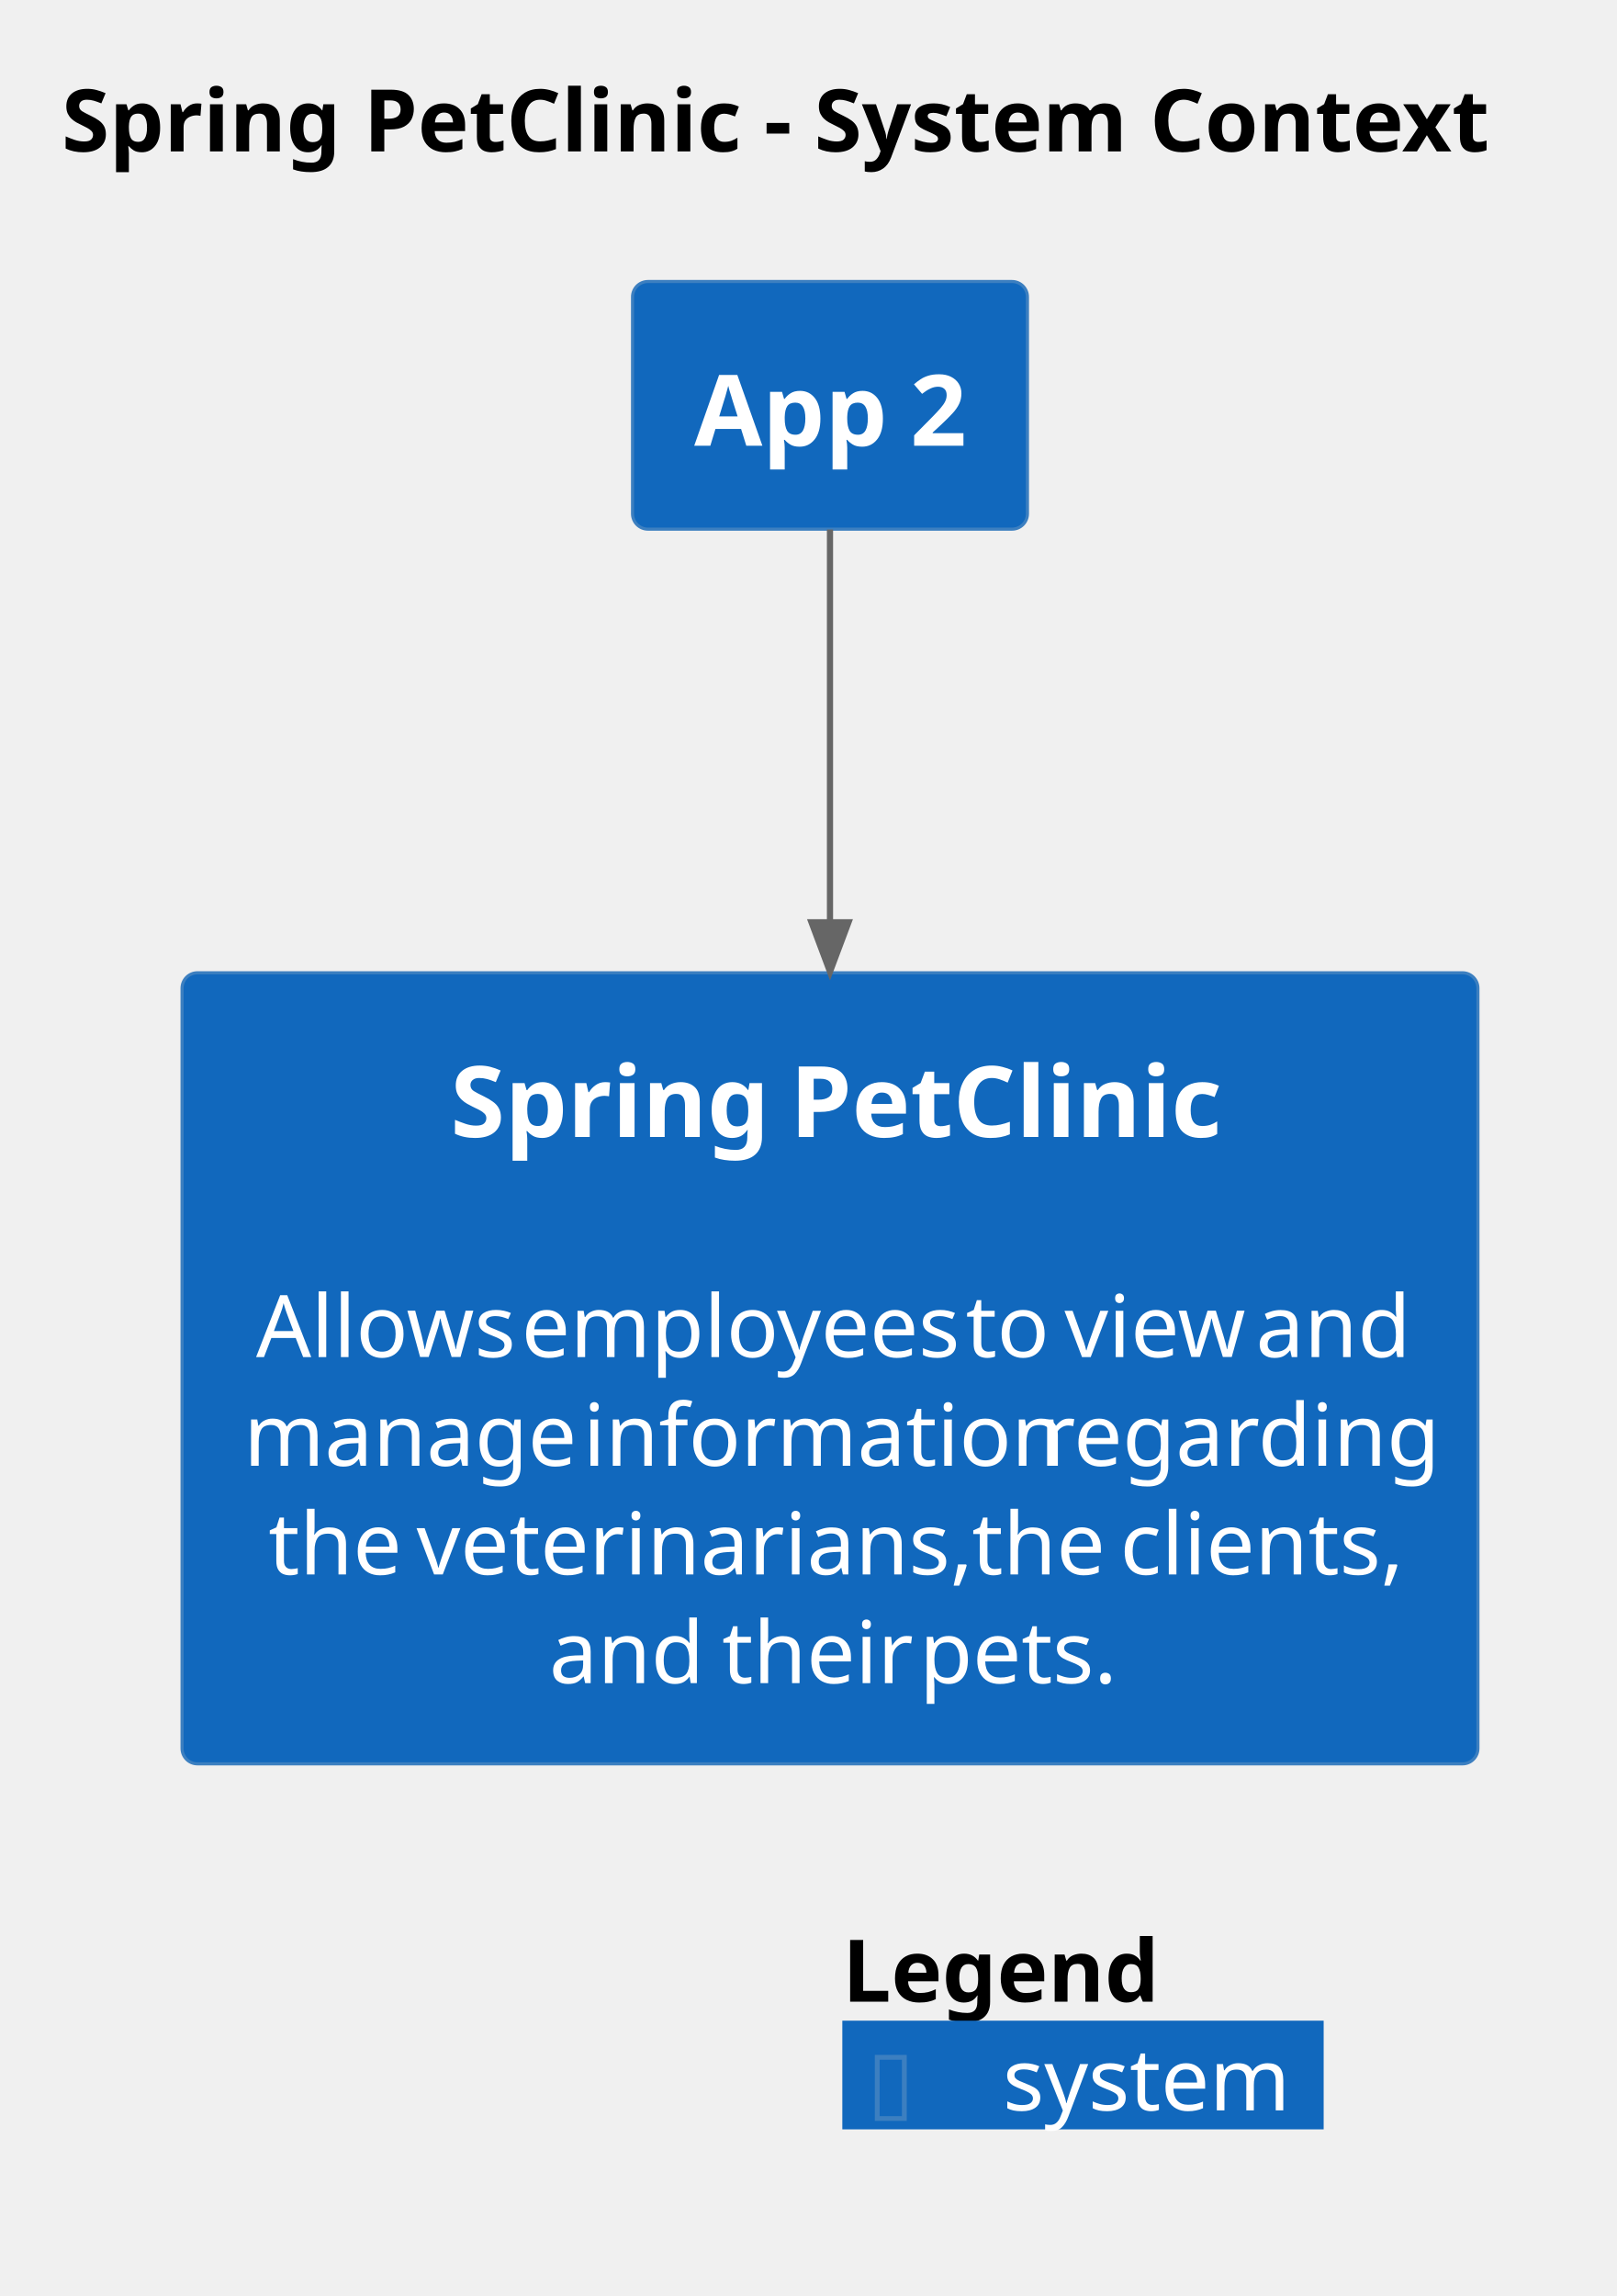
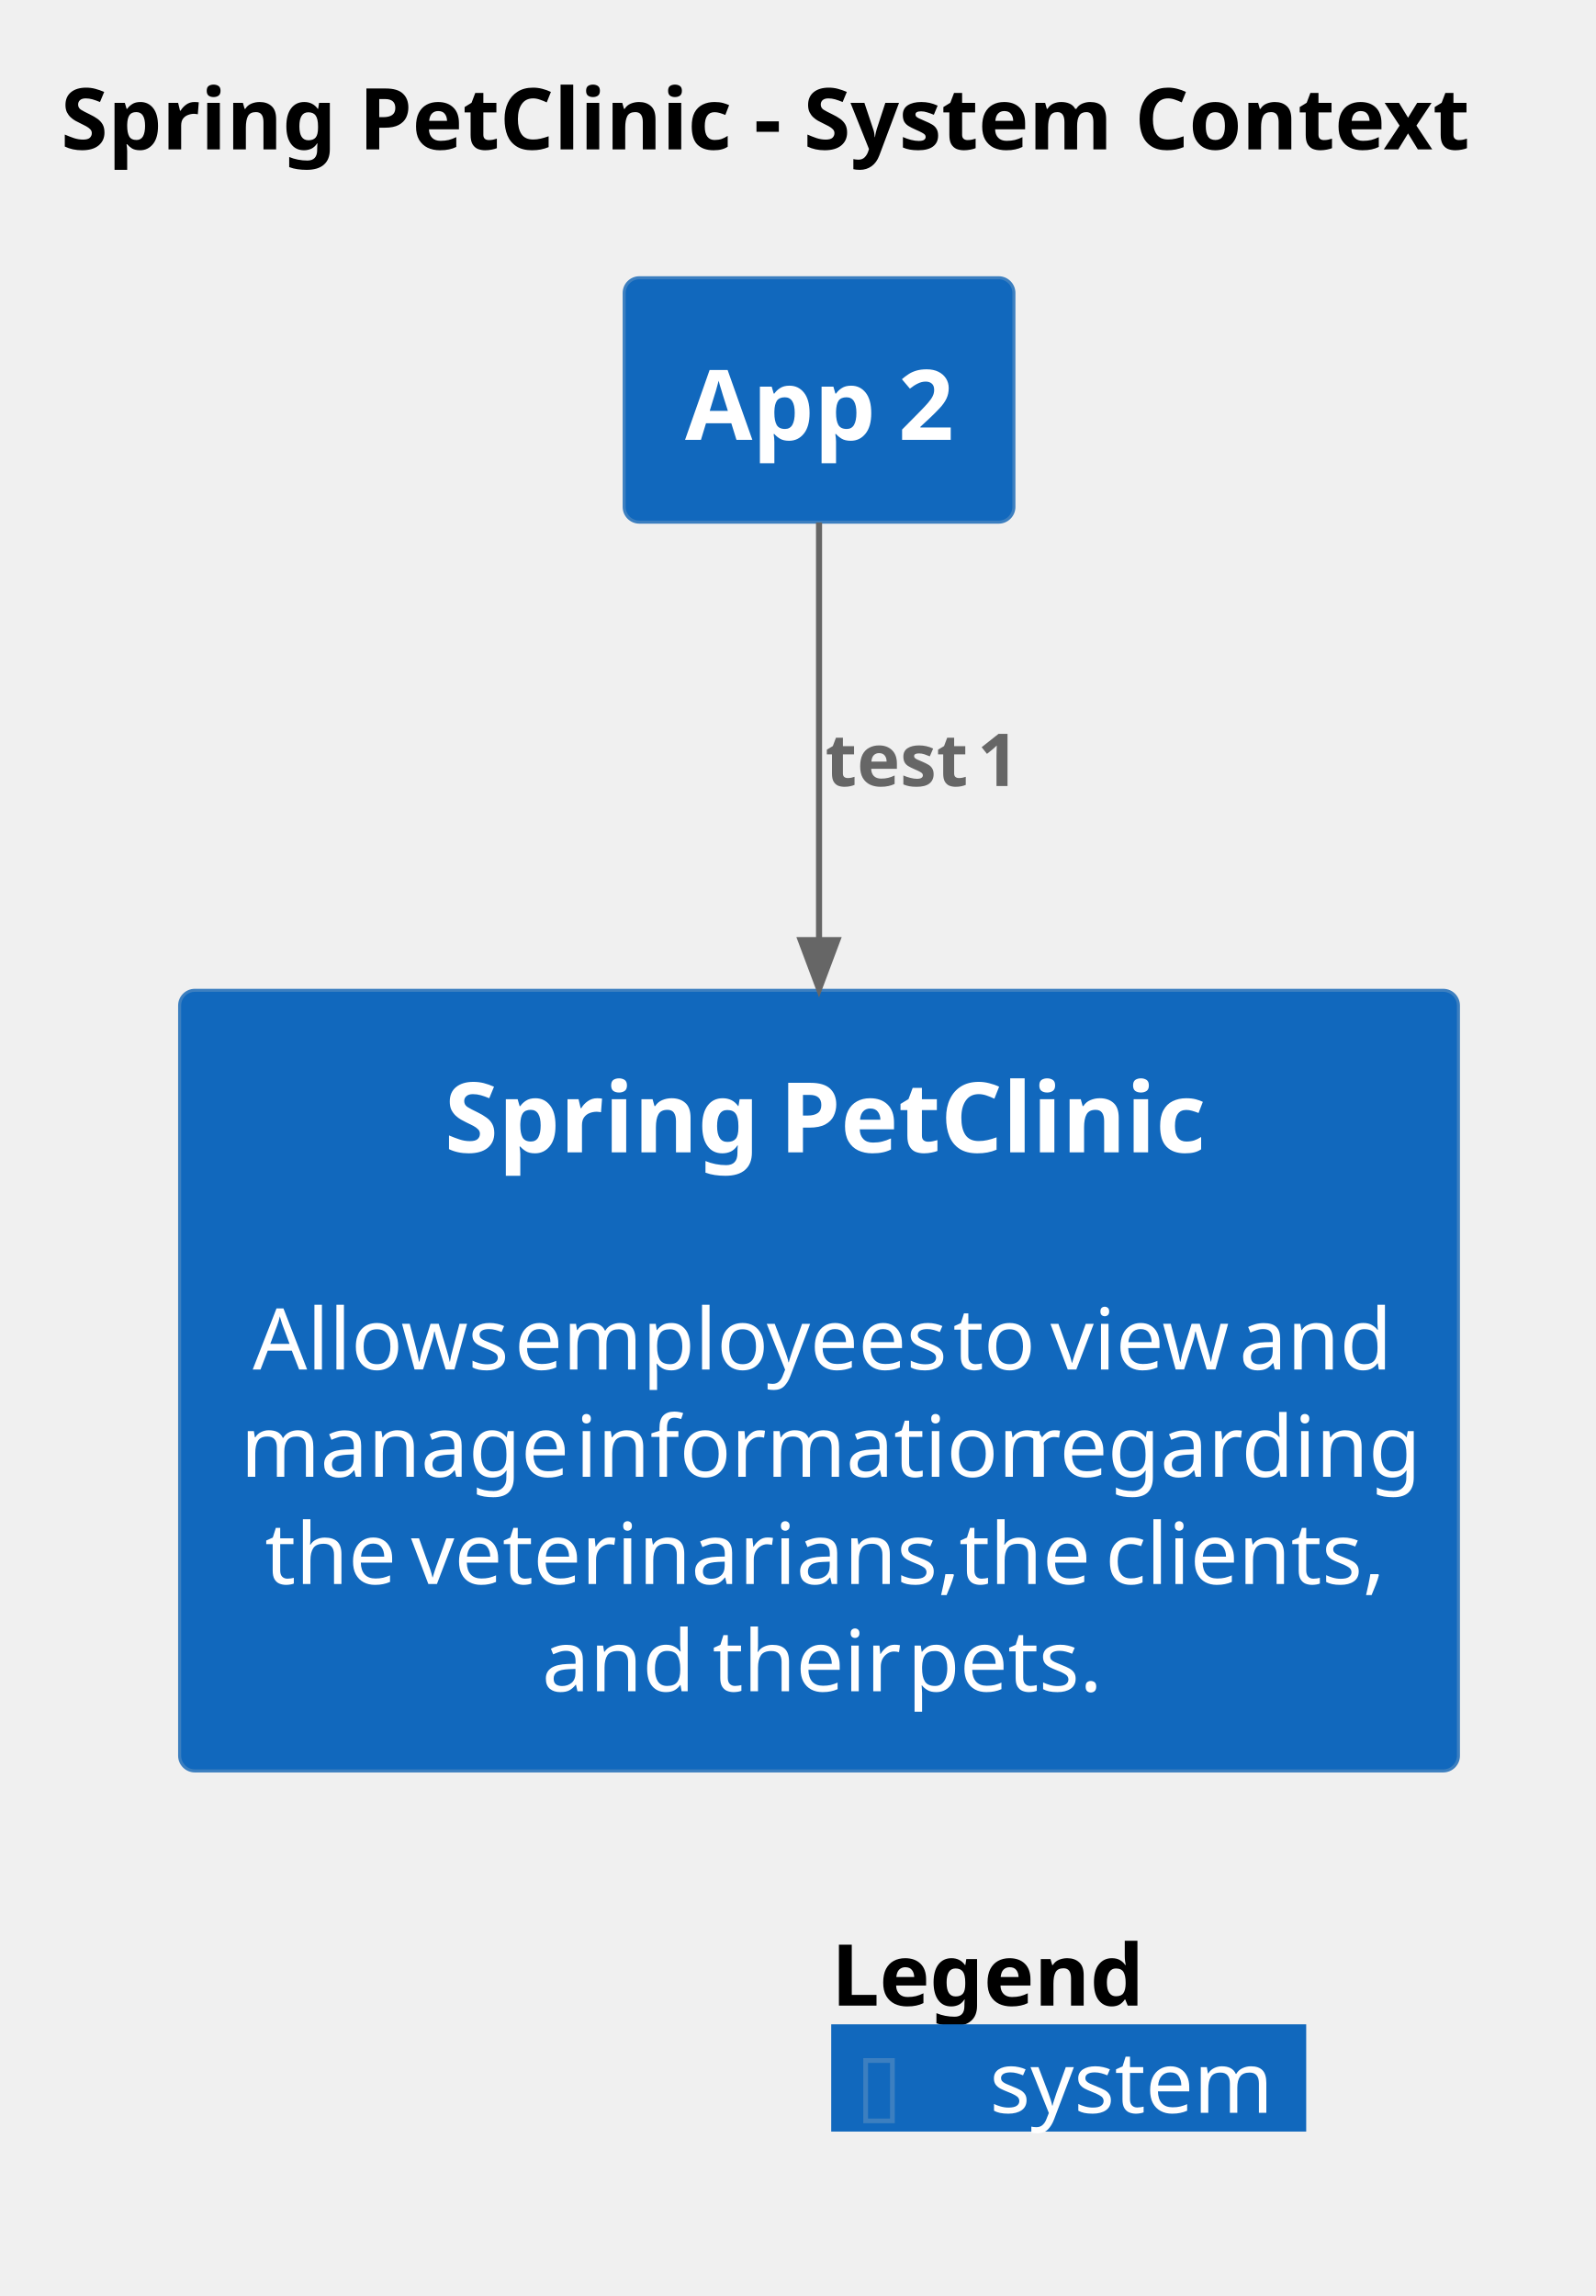
- <svg xmlns="http://www.w3.org/2000/svg" contentStyleType="text/css" height="372px" preserveAspectRatio="none" style="width:262px;height:372px;background:#FFFFFF;" version="1.1" viewBox="0 0 262 372" width="262px" zoomAndPan="magnify">
+ <svg xmlns="http://www.w3.org/2000/svg" contentStyleType="text/css" height="377px" preserveAspectRatio="none" style="width:262px;height:377px;background:#FFFFFF;" version="1.1" viewBox="0 0 262 377" width="262px" zoomAndPan="magnify">
  <defs />
  <g>
    <text fill="#000000" font-family="sans-serif" font-size="14" font-weight="bold" lengthAdjust="spacing" textLength="234" x="10" y="24.533">Spring PetClinic - System Context</text>
    <g id="elem_SpringPetClinic">
-       <rect fill="#1168BD" height="128.172" rx="2.5" ry="2.5" style="stroke:#3C7FC0;stroke-width:0.5;" width="210" x="29.5" y="157.609" />
-       <text fill="#FFFFFF" font-family="sans-serif" font-size="16" font-weight="bold" lengthAdjust="spacing" textLength="51" x="73" y="184.219">Spring</text>
-       <text fill="#FFFFFF" font-family="sans-serif" font-size="16" font-weight="bold" lengthAdjust="spacing" textLength="4" x="124" y="184.219"> </text>
-       <text fill="#FFFFFF" font-family="sans-serif" font-size="16" font-weight="bold" lengthAdjust="spacing" textLength="68" x="128" y="184.219">PetClinic</text>
-       <text fill="#FFFFFF" font-family="sans-serif" font-size="14" lengthAdjust="spacing" textLength="4" x="132.5" y="202.268"> </text>
-       <text fill="#FFFFFF" font-family="sans-serif" font-size="14" lengthAdjust="spacing" textLength="39" x="41.5" y="219.877">Allows</text>
-       <text fill="#FFFFFF" font-family="sans-serif" font-size="14" lengthAdjust="spacing" textLength="4" x="80.5" y="219.877"> </text>
-       <text fill="#FFFFFF" font-family="sans-serif" font-size="14" lengthAdjust="spacing" textLength="68" x="84.5" y="219.877">employees</text>
-       <text fill="#FFFFFF" font-family="sans-serif" font-size="14" lengthAdjust="spacing" textLength="4" x="152.5" y="219.877"> </text>
-       <text fill="#FFFFFF" font-family="sans-serif" font-size="14" lengthAdjust="spacing" textLength="12" x="156.5" y="219.877">to</text>
-       <text fill="#FFFFFF" font-family="sans-serif" font-size="14" lengthAdjust="spacing" textLength="4" x="168.5" y="219.877"> </text>
-       <text fill="#FFFFFF" font-family="sans-serif" font-size="14" lengthAdjust="spacing" textLength="27" x="172.5" y="219.877">view</text>
-       <text fill="#FFFFFF" font-family="sans-serif" font-size="14" lengthAdjust="spacing" textLength="4" x="199.5" y="219.877"> </text>
-       <text fill="#FFFFFF" font-family="sans-serif" font-size="14" lengthAdjust="spacing" textLength="24" x="203.5" y="219.877">and</text>
-       <text fill="#FFFFFF" font-family="sans-serif" font-size="14" lengthAdjust="spacing" textLength="51" x="39.5" y="237.486">manage</text>
-       <text fill="#FFFFFF" font-family="sans-serif" font-size="14" lengthAdjust="spacing" textLength="4" x="90.5" y="237.486"> </text>
-       <text fill="#FFFFFF" font-family="sans-serif" font-size="14" lengthAdjust="spacing" textLength="70" x="94.5" y="237.486">information</text>
-       <text fill="#FFFFFF" font-family="sans-serif" font-size="14" lengthAdjust="spacing" textLength="4" x="164.5" y="237.486"> </text>
-       <text fill="#FFFFFF" font-family="sans-serif" font-size="14" lengthAdjust="spacing" textLength="61" x="168.5" y="237.486">regarding</text>
-       <text fill="#FFFFFF" font-family="sans-serif" font-size="14" lengthAdjust="spacing" textLength="20" x="43.5" y="255.096">the</text>
-       <text fill="#FFFFFF" font-family="sans-serif" font-size="14" lengthAdjust="spacing" textLength="4" x="63.5" y="255.096"> </text>
-       <text fill="#FFFFFF" font-family="sans-serif" font-size="14" lengthAdjust="spacing" textLength="86" x="67.5" y="255.096">veterinarians,</text>
-       <text fill="#FFFFFF" font-family="sans-serif" font-size="14" lengthAdjust="spacing" textLength="4" x="153.5" y="255.096"> </text>
-       <text fill="#FFFFFF" font-family="sans-serif" font-size="14" lengthAdjust="spacing" textLength="20" x="157.5" y="255.096">the</text>
-       <text fill="#FFFFFF" font-family="sans-serif" font-size="14" lengthAdjust="spacing" textLength="4" x="177.5" y="255.096"> </text>
-       <text fill="#FFFFFF" font-family="sans-serif" font-size="14" lengthAdjust="spacing" textLength="44" x="181.5" y="255.096">clients,</text>
-       <text fill="#FFFFFF" font-family="sans-serif" font-size="14" lengthAdjust="spacing" textLength="24" x="89" y="272.705">and</text>
-       <text fill="#FFFFFF" font-family="sans-serif" font-size="14" lengthAdjust="spacing" textLength="4" x="113" y="272.705"> </text>
-       <text fill="#FFFFFF" font-family="sans-serif" font-size="14" lengthAdjust="spacing" textLength="28" x="117" y="272.705">their</text>
-       <text fill="#FFFFFF" font-family="sans-serif" font-size="14" lengthAdjust="spacing" textLength="4" x="145" y="272.705"> </text>
-       <text fill="#FFFFFF" font-family="sans-serif" font-size="14" lengthAdjust="spacing" textLength="31" x="149" y="272.705">pets.</text>
+       <rect fill="#1168BD" height="128.172" rx="2.5" ry="2.5" style="stroke:#3C7FC0;stroke-width:0.5;" width="210" x="29.5" y="162.609" />
+       <text fill="#FFFFFF" font-family="sans-serif" font-size="16" font-weight="bold" lengthAdjust="spacing" textLength="51" x="73" y="189.219">Spring</text>
+       <text fill="#FFFFFF" font-family="sans-serif" font-size="16" font-weight="bold" lengthAdjust="spacing" textLength="4" x="124" y="189.219"> </text>
+       <text fill="#FFFFFF" font-family="sans-serif" font-size="16" font-weight="bold" lengthAdjust="spacing" textLength="68" x="128" y="189.219">PetClinic</text>
+       <text fill="#FFFFFF" font-family="sans-serif" font-size="14" lengthAdjust="spacing" textLength="4" x="132.5" y="207.268"> </text>
+       <text fill="#FFFFFF" font-family="sans-serif" font-size="14" lengthAdjust="spacing" textLength="39" x="41.5" y="224.877">Allows</text>
+       <text fill="#FFFFFF" font-family="sans-serif" font-size="14" lengthAdjust="spacing" textLength="4" x="80.5" y="224.877"> </text>
+       <text fill="#FFFFFF" font-family="sans-serif" font-size="14" lengthAdjust="spacing" textLength="68" x="84.5" y="224.877">employees</text>
+       <text fill="#FFFFFF" font-family="sans-serif" font-size="14" lengthAdjust="spacing" textLength="4" x="152.5" y="224.877"> </text>
+       <text fill="#FFFFFF" font-family="sans-serif" font-size="14" lengthAdjust="spacing" textLength="12" x="156.5" y="224.877">to</text>
+       <text fill="#FFFFFF" font-family="sans-serif" font-size="14" lengthAdjust="spacing" textLength="4" x="168.5" y="224.877"> </text>
+       <text fill="#FFFFFF" font-family="sans-serif" font-size="14" lengthAdjust="spacing" textLength="27" x="172.5" y="224.877">view</text>
+       <text fill="#FFFFFF" font-family="sans-serif" font-size="14" lengthAdjust="spacing" textLength="4" x="199.5" y="224.877"> </text>
+       <text fill="#FFFFFF" font-family="sans-serif" font-size="14" lengthAdjust="spacing" textLength="24" x="203.5" y="224.877">and</text>
+       <text fill="#FFFFFF" font-family="sans-serif" font-size="14" lengthAdjust="spacing" textLength="51" x="39.5" y="242.486">manage</text>
+       <text fill="#FFFFFF" font-family="sans-serif" font-size="14" lengthAdjust="spacing" textLength="4" x="90.5" y="242.486"> </text>
+       <text fill="#FFFFFF" font-family="sans-serif" font-size="14" lengthAdjust="spacing" textLength="70" x="94.5" y="242.486">information</text>
+       <text fill="#FFFFFF" font-family="sans-serif" font-size="14" lengthAdjust="spacing" textLength="4" x="164.5" y="242.486"> </text>
+       <text fill="#FFFFFF" font-family="sans-serif" font-size="14" lengthAdjust="spacing" textLength="61" x="168.5" y="242.486">regarding</text>
+       <text fill="#FFFFFF" font-family="sans-serif" font-size="14" lengthAdjust="spacing" textLength="20" x="43.5" y="260.096">the</text>
+       <text fill="#FFFFFF" font-family="sans-serif" font-size="14" lengthAdjust="spacing" textLength="4" x="63.5" y="260.096"> </text>
+       <text fill="#FFFFFF" font-family="sans-serif" font-size="14" lengthAdjust="spacing" textLength="86" x="67.5" y="260.096">veterinarians,</text>
+       <text fill="#FFFFFF" font-family="sans-serif" font-size="14" lengthAdjust="spacing" textLength="4" x="153.5" y="260.096"> </text>
+       <text fill="#FFFFFF" font-family="sans-serif" font-size="14" lengthAdjust="spacing" textLength="20" x="157.5" y="260.096">the</text>
+       <text fill="#FFFFFF" font-family="sans-serif" font-size="14" lengthAdjust="spacing" textLength="4" x="177.5" y="260.096"> </text>
+       <text fill="#FFFFFF" font-family="sans-serif" font-size="14" lengthAdjust="spacing" textLength="44" x="181.5" y="260.096">clients,</text>
+       <text fill="#FFFFFF" font-family="sans-serif" font-size="14" lengthAdjust="spacing" textLength="24" x="89" y="277.705">and</text>
+       <text fill="#FFFFFF" font-family="sans-serif" font-size="14" lengthAdjust="spacing" textLength="4" x="113" y="277.705"> </text>
+       <text fill="#FFFFFF" font-family="sans-serif" font-size="14" lengthAdjust="spacing" textLength="28" x="117" y="277.705">their</text>
+       <text fill="#FFFFFF" font-family="sans-serif" font-size="14" lengthAdjust="spacing" textLength="4" x="145" y="277.705"> </text>
+       <text fill="#FFFFFF" font-family="sans-serif" font-size="14" lengthAdjust="spacing" textLength="31" x="149" y="277.705">pets.</text>
    </g>
    <g id="elem_App2">
      <rect fill="#1168BD" height="40.125" rx="2.5" ry="2.5" style="stroke:#3C7FC0;stroke-width:0.5;" width="64" x="102.5" y="45.609" />
      <text fill="#FFFFFF" font-family="sans-serif" font-size="16" font-weight="bold" lengthAdjust="spacing" textLength="31" x="112.5" y="72.219">App</text>
      <text fill="#FFFFFF" font-family="sans-serif" font-size="16" font-weight="bold" lengthAdjust="spacing" textLength="4" x="143.5" y="72.219"> </text>
      <text fill="#FFFFFF" font-family="sans-serif" font-size="16" font-weight="bold" lengthAdjust="spacing" textLength="9" x="147.5" y="72.219">2</text>
    </g>
    <g id="link_App2_SpringPetClinic">
-       <path d="M134.5,85.799 C134.5,101.889 134.5,125.899 134.5,149.219 " fill="none" id="App2-to-SpringPetClinic" style="stroke:#666666;stroke-width:1.0;" />
-       <polygon fill="#666666" points="134.5,157.429,137.5,149.429,131.5,149.429,134.5,157.429" style="stroke:#666666;stroke-width:1.0;" />
-       <text fill="#666666" font-family="sans-serif" font-size="0" lengthAdjust="spacing" textLength="0" x="135.5" y="116.609">.</text>
+       <path d="M134.5,85.789 C134.5,102.929 134.5,129.149 134.5,154.269 " fill="none" id="App2-to-SpringPetClinic" style="stroke:#666666;stroke-width:1.0;" />
+       <polygon fill="#666666" points="134.5,162.369,137.5,154.369,131.5,154.369,134.5,162.369" style="stroke:#666666;stroke-width:1.0;" />
+       <text fill="#666666" font-family="sans-serif" font-size="12" font-weight="bold" lengthAdjust="spacing" textLength="22" x="135.5" y="129.066">test</text>
+       <text fill="#666666" font-family="sans-serif" font-size="12" font-weight="bold" lengthAdjust="spacing" textLength="3" x="157.5" y="129.066"> </text>
+       <text fill="#666666" font-family="sans-serif" font-size="12" font-weight="bold" lengthAdjust="spacing" textLength="7" x="160.5" y="129.066">1</text>
    </g>
-     <rect fill="none" height="17.609" style="stroke:none;stroke-width:1.0;" width="78" x="136.5" y="309.781" />
-     <text fill="#000000" font-family="sans-serif" font-size="14" font-weight="bold" lengthAdjust="spacing" textLength="53" x="136.5" y="324.315">Legend</text>
-     <text fill="#FFFFFF" font-family="sans-serif" font-size="14" lengthAdjust="spacing" textLength="4" x="189.5" y="324.315"> </text>
-     <rect fill="#1168BD" height="17.609" style="stroke:none;stroke-width:1.0;" width="78" x="136.5" y="327.391" />
-     <text fill="#3C7FC0" font-family="sans-serif" font-size="14" lengthAdjust="spacing" textLength="14" x="140.5" y="341.924">▯</text>
-     <text fill="#FFFFFF" font-family="sans-serif" font-size="14" lengthAdjust="spacing" textLength="4" x="154.5" y="341.924"> </text>
-     <text fill="#FFFFFF" font-family="sans-serif" font-size="14" lengthAdjust="spacing" textLength="44" x="162.5" y="341.924">system</text>
-     <text fill="#FFFFFF" font-family="sans-serif" font-size="14" lengthAdjust="spacing" textLength="4" x="210.5" y="341.924"> </text>
-     <line style="stroke:none;stroke-width:1.0;" x1="136.5" x2="214.5" y1="309.781" y2="309.781" />
-     <line style="stroke:none;stroke-width:1.0;" x1="136.5" x2="214.5" y1="327.391" y2="327.391" />
-     <line style="stroke:none;stroke-width:1.0;" x1="136.5" x2="214.5" y1="345" y2="345" />
-     <line style="stroke:none;stroke-width:1.0;" x1="136.5" x2="136.5" y1="309.781" y2="345" />
-     <line style="stroke:none;stroke-width:1.0;" x1="214.5" x2="214.5" y1="309.781" y2="345" />
+     <rect fill="none" height="17.609" style="stroke:none;stroke-width:1.0;" width="78" x="136.5" y="314.781" />
+     <text fill="#000000" font-family="sans-serif" font-size="14" font-weight="bold" lengthAdjust="spacing" textLength="53" x="136.5" y="329.315">Legend</text>
+     <text fill="#FFFFFF" font-family="sans-serif" font-size="14" lengthAdjust="spacing" textLength="4" x="189.5" y="329.315"> </text>
+     <rect fill="#1168BD" height="17.609" style="stroke:none;stroke-width:1.0;" width="78" x="136.5" y="332.391" />
+     <text fill="#3C7FC0" font-family="sans-serif" font-size="14" lengthAdjust="spacing" textLength="14" x="140.5" y="346.924">▯</text>
+     <text fill="#FFFFFF" font-family="sans-serif" font-size="14" lengthAdjust="spacing" textLength="4" x="154.5" y="346.924"> </text>
+     <text fill="#FFFFFF" font-family="sans-serif" font-size="14" lengthAdjust="spacing" textLength="44" x="162.5" y="346.924">system</text>
+     <text fill="#FFFFFF" font-family="sans-serif" font-size="14" lengthAdjust="spacing" textLength="4" x="210.5" y="346.924"> </text>
+     <line style="stroke:none;stroke-width:1.0;" x1="136.5" x2="214.5" y1="314.781" y2="314.781" />
+     <line style="stroke:none;stroke-width:1.0;" x1="136.5" x2="214.5" y1="332.391" y2="332.391" />
+     <line style="stroke:none;stroke-width:1.0;" x1="136.5" x2="214.5" y1="350" y2="350" />
+     <line style="stroke:none;stroke-width:1.0;" x1="136.5" x2="136.5" y1="314.781" y2="350" />
+     <line style="stroke:none;stroke-width:1.0;" x1="214.5" x2="214.5" y1="314.781" y2="350" />
  </g>
</svg>
